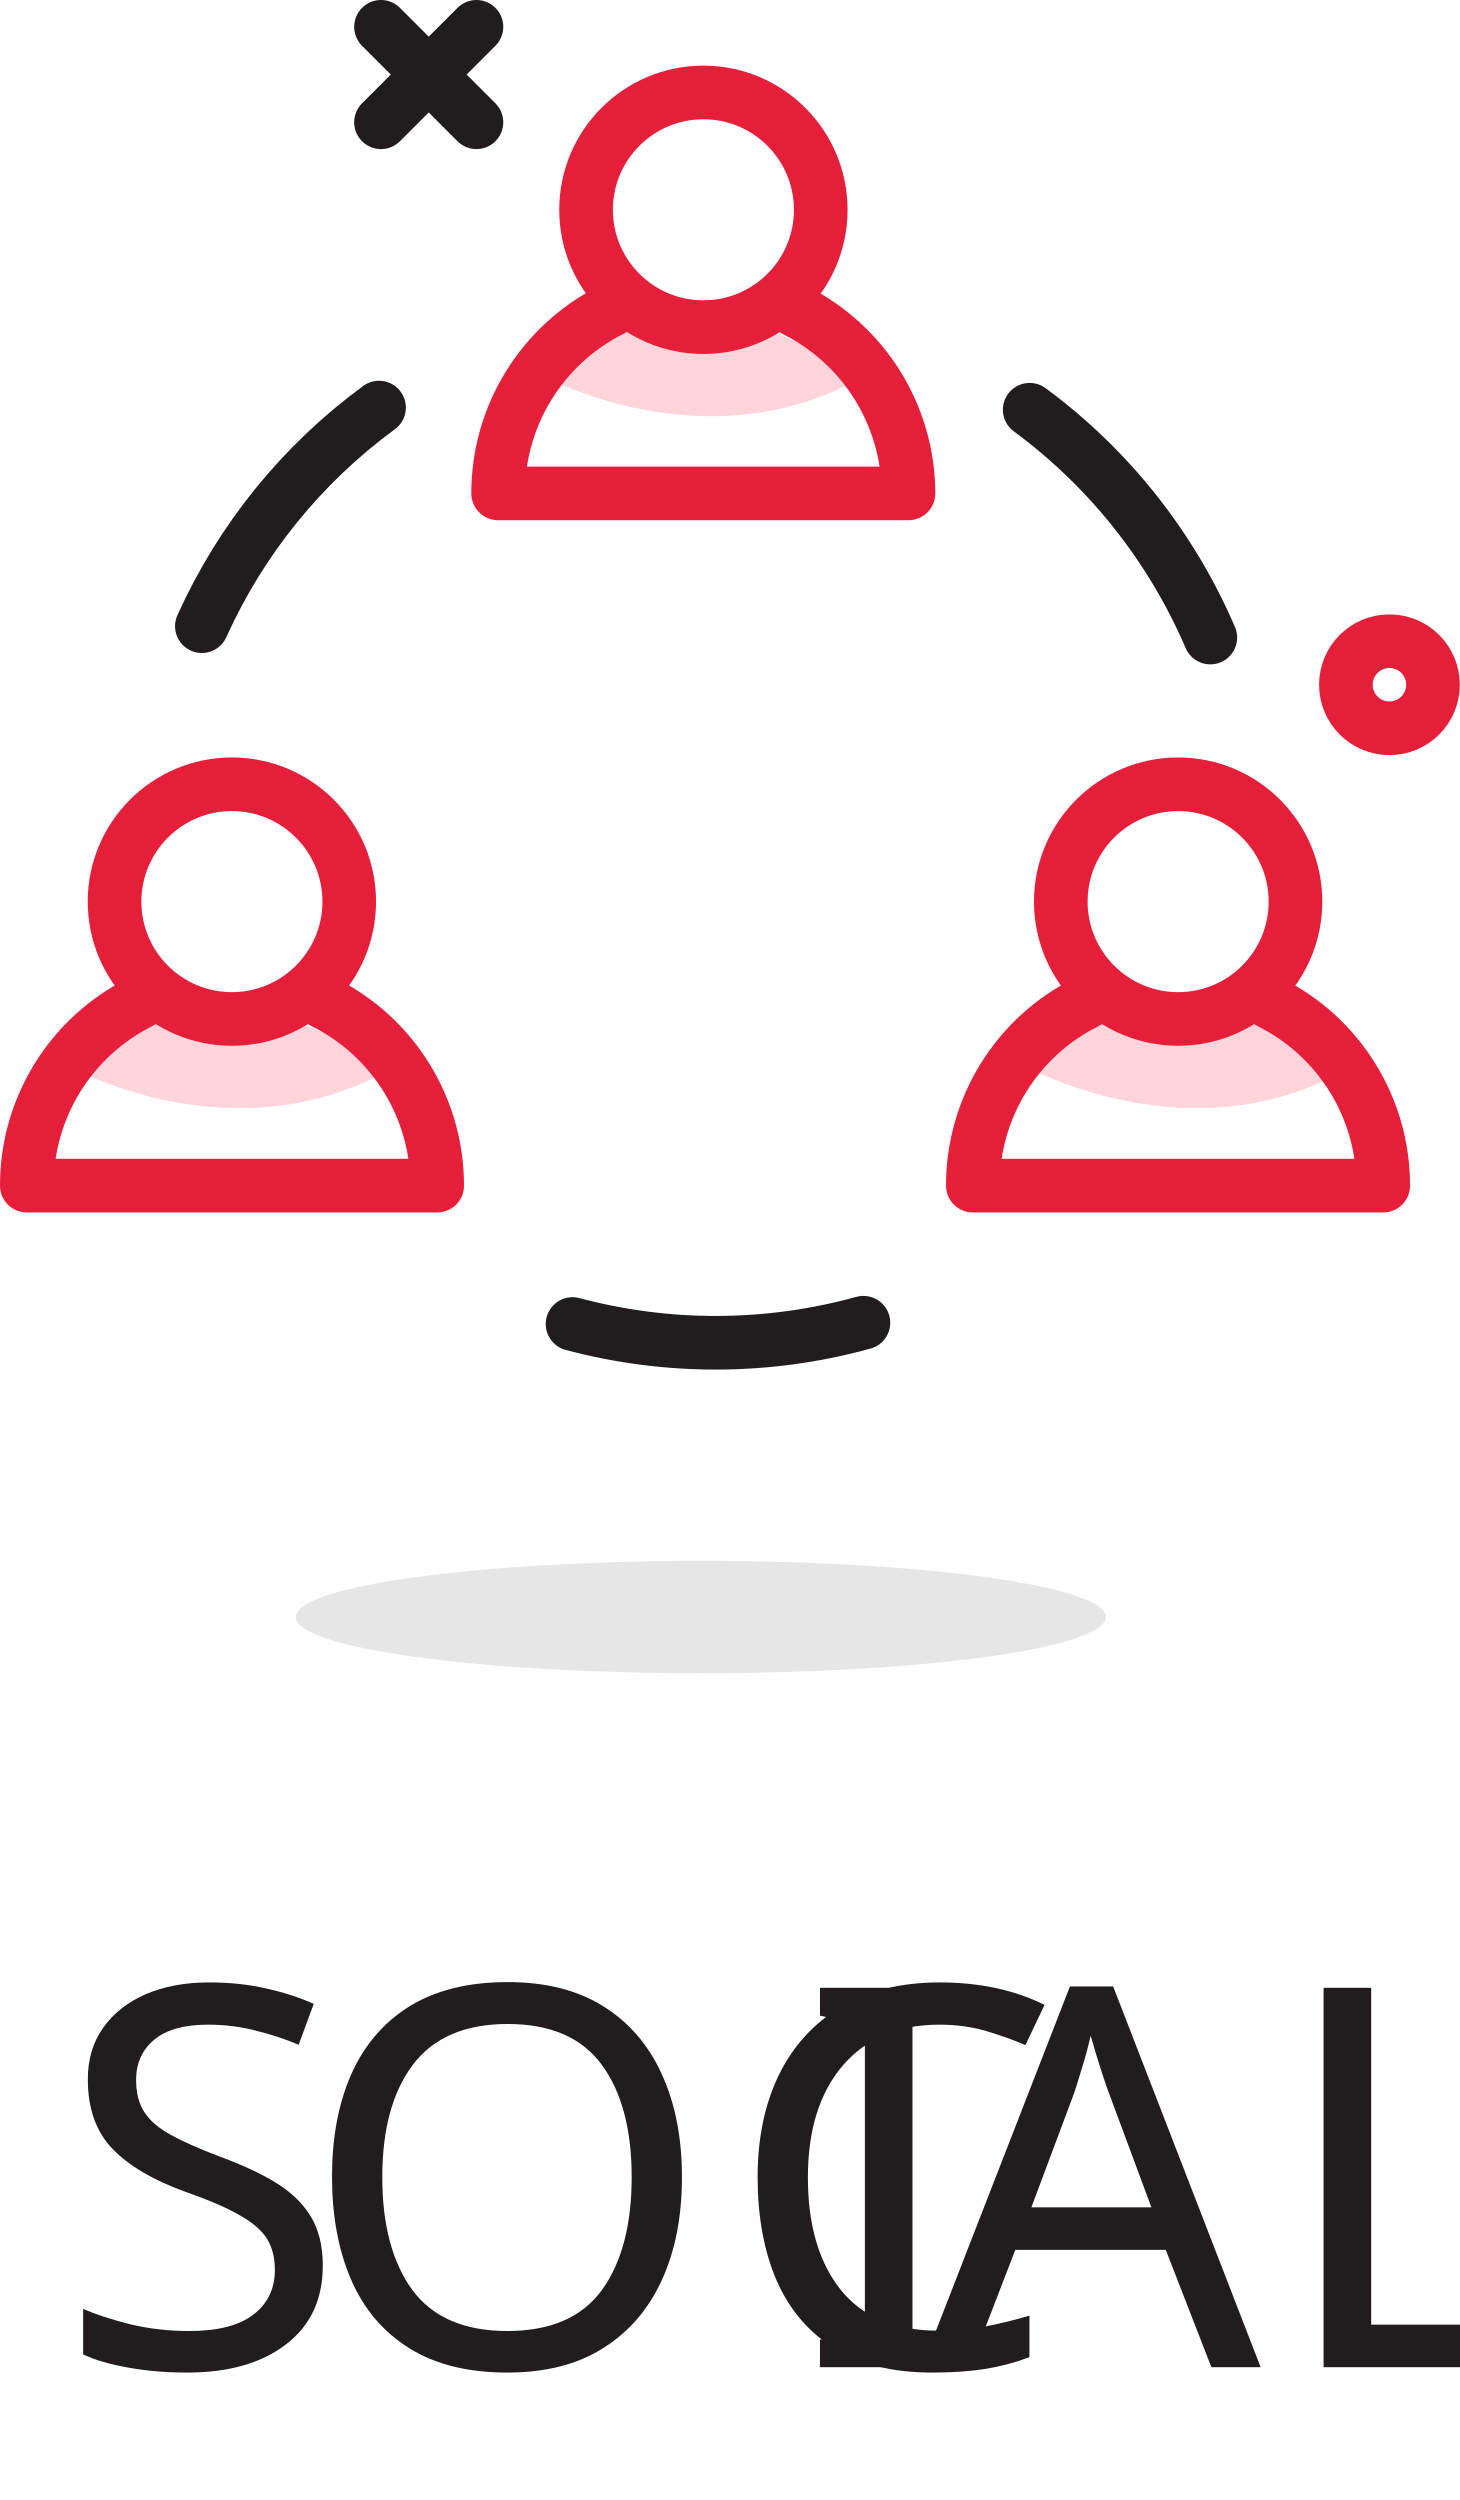
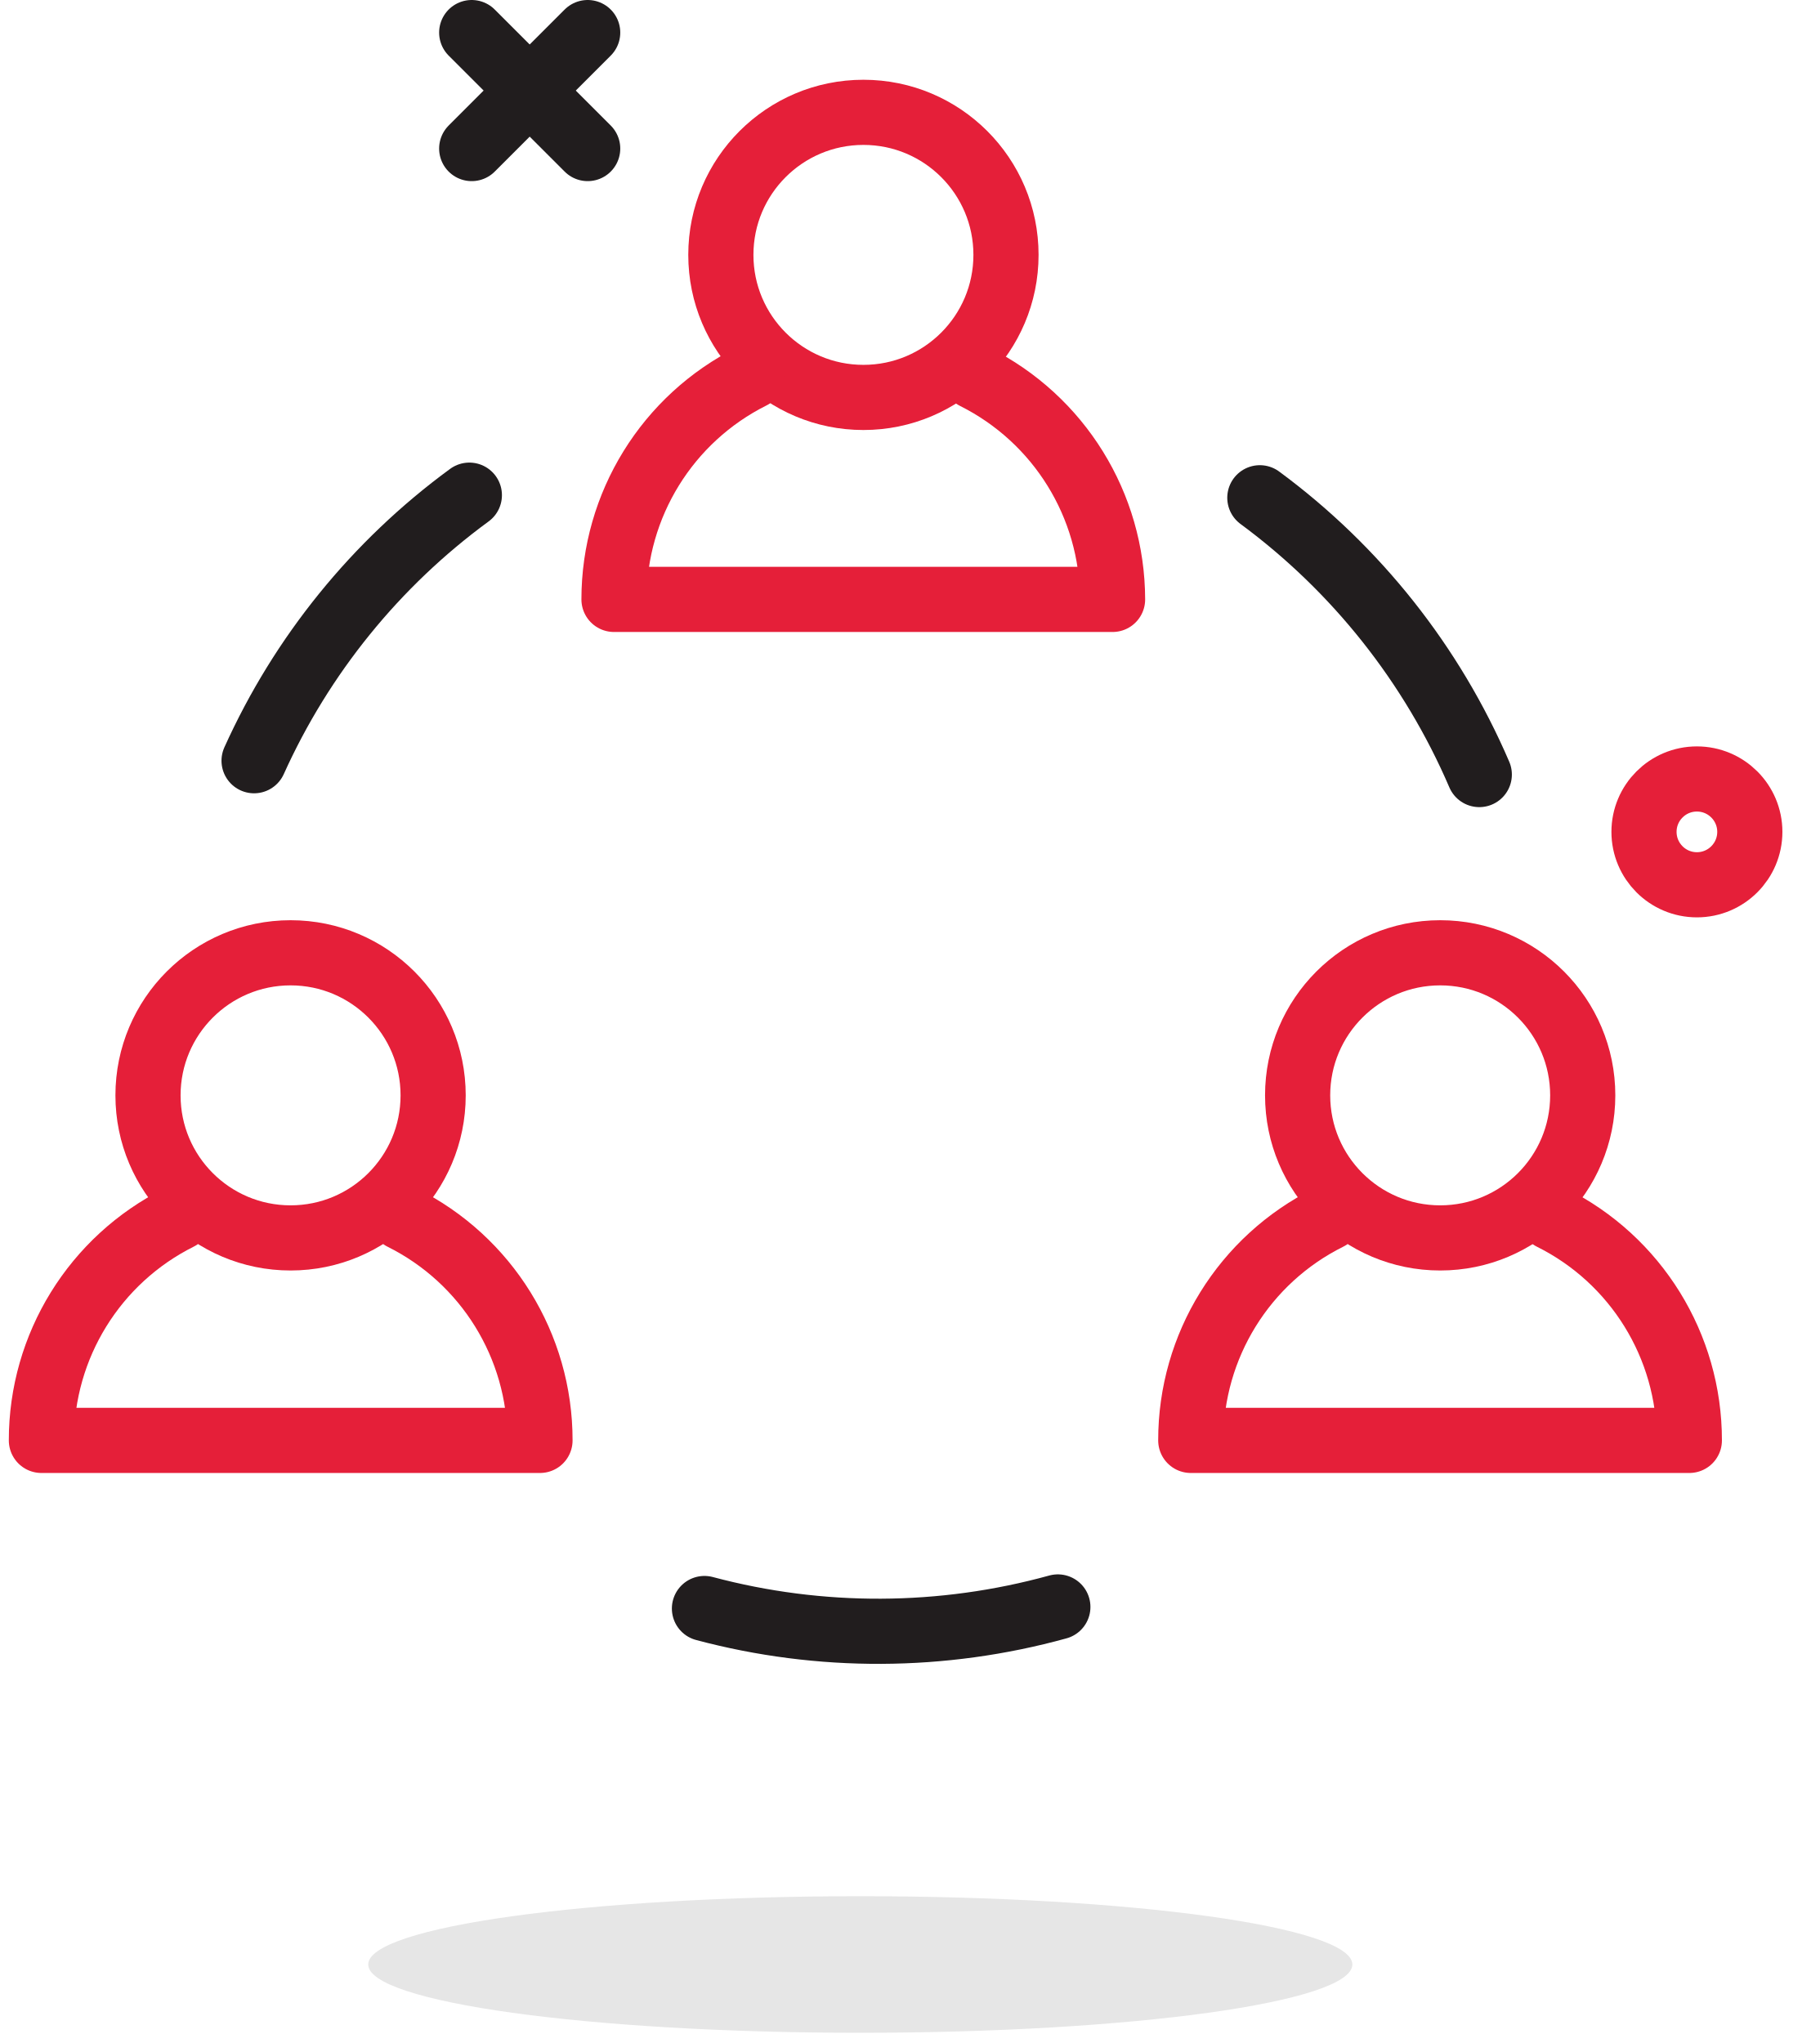
- <svg xmlns="http://www.w3.org/2000/svg" viewBox="0 0 68.05 116.54">
-   <defs>
-     <style>.cls-1{fill:#ffd4db;}.cls-2{font-size:24.77px;fill:#211d1e;font-family:AlternateGotNo3D, Alternate Gothic No3 D;letter-spacing:0.03em;}.cls-3{letter-spacing:0.02em;}.cls-4{letter-spacing:0.03em;}.cls-5{letter-spacing:0.02em;}.cls-6,.cls-7{fill:none;stroke-linecap:round;stroke-linejoin:round;stroke-width:2.5px;}.cls-6{stroke:#211d1e;}.cls-7{stroke:#e51f39;}.cls-8{fill:#e6e6e6;}</style>
-   </defs>
-   <g id="Layer_2" data-name="Layer 2">
-     <g id="Layer_1-2" data-name="Layer 1">
-       <path class="cls-1" d="M3.08,49.64s7.91,4.54,15.47,0l-5-2.14-6.13-.78" />
-       <path class="cls-1" d="M25.05,17.39s7.91,4.53,15.47,0l-5-2.15-6.13-.78" />
-       <path class="cls-1" d="M47.68,49.64s7.91,4.54,15.47,0l-5-2.14L52,46.72" />
-       <text class="cls-2" transform="translate(2.61 110.35)">S<tspan class="cls-3" x="11.35" y="0">OC</tspan>
-         <tspan class="cls-4" x="34.63" y="0">I</tspan>
-         <tspan class="cls-5" x="40.36" y="0">AL</tspan>
-       </text>
-       <line class="cls-6" x1="22.21" y1="5.7" x2="17.76" y2="1.25" />
-       <line class="cls-6" x1="17.76" y1="5.7" x2="22.21" y2="1.25" />
-       <circle class="cls-7" cx="64.77" cy="31.92" r="2.03" />
-       <ellipse class="cls-8" cx="32.67" cy="75.38" rx="18.88" ry="2.62" />
-       <circle class="cls-7" cx="32.79" cy="9.78" r="5.47" />
-       <path class="cls-7" d="M37.06,14.46A9.57,9.57,0,0,1,42.35,23H23.22a9.57,9.57,0,0,1,5.29-8.56" />
-       <circle class="cls-7" cx="10.81" cy="42.03" r="5.47" />
-       <path class="cls-7" d="M15.09,46.72a9.54,9.54,0,0,1,5.29,8.55H1.25a9.55,9.55,0,0,1,5.28-8.55" />
-       <circle class="cls-7" cx="54.92" cy="42.03" r="5.47" />
-       <path class="cls-7" d="M59.19,46.72a9.54,9.54,0,0,1,5.29,8.55H45.35a9.54,9.54,0,0,1,5.29-8.55" />
-       <path class="cls-6" d="M9.41,29.19A25.76,25.76,0,0,1,17.67,19" />
-       <path class="cls-6" d="M48,19.1a25.89,25.89,0,0,1,8.42,10.62" />
-       <path class="cls-6" d="M40.25,61.66a25.88,25.88,0,0,1-13.56.06" />
+ <svg xmlns="http://www.w3.org/2000/svg" width="65" height="73" viewBox="0 0 65 73">
+   <g id="Layer2">
+     <g id="Layer1-2">
+       <path id="Path" fill="none" stroke="#211d1e" stroke-width="2.328" stroke-linecap="round" stroke-linejoin="round" d="M 20.998 5.308 L 16.854 1.164" />
+       <path id="path1" fill="none" stroke="#211d1e" stroke-width="2.328" stroke-linecap="round" stroke-linejoin="round" d="M 16.854 5.308 L 20.998 1.164" />
+       <path id="path2" fill="none" stroke="#e51f39" stroke-width="2.328" stroke-linecap="round" stroke-linejoin="round" d="M 62.521 29.724 C 62.521 30.768 61.674 31.615 60.63 31.615 C 59.586 31.615 58.74 30.768 58.74 29.724 C 58.74 28.68 59.586 27.834 60.63 27.834 C 61.674 27.834 62.521 28.68 62.521 29.724 Z" />
+       <path id="path3" fill="#e6e6e6" stroke="none" d="M 48.32 70.195 C 48.32 71.542 40.448 72.635 30.738 72.635 C 21.028 72.635 13.157 71.542 13.157 70.195 C 13.157 68.847 21.028 67.755 30.738 67.755 C 40.448 67.755 48.32 68.847 48.32 70.195 Z" />
+       <path id="path4" fill="none" stroke="#e51f39" stroke-width="2.328" stroke-linecap="round" stroke-linejoin="round" d="M 35.944 9.107 C 35.944 11.92 33.663 14.201 30.85 14.201 C 28.037 14.201 25.756 11.92 25.756 9.107 C 25.756 6.294 28.037 4.014 30.85 4.014 C 33.663 4.014 35.944 6.294 35.944 9.107 Z" />
+       <path id="path5" fill="none" stroke="#e51f39" stroke-width="2.328" stroke-linecap="round" stroke-linejoin="round" d="M 34.826 13.465 C 37.839 14.972 39.745 18.049 39.752 21.418 L 21.938 21.418 C 21.938 18.042 23.845 14.956 26.864 13.447" />
+       <path id="path6" fill="none" stroke="#e51f39" stroke-width="2.328" stroke-linecap="round" stroke-linejoin="round" d="M 15.476 39.139 C 15.476 41.952 13.195 44.233 10.382 44.233 C 7.569 44.233 5.288 41.952 5.288 39.139 C 5.288 36.326 7.569 34.045 10.382 34.045 C 13.195 34.045 15.476 36.326 15.476 39.139 Z" />
+       <path id="path7" fill="none" stroke="#e51f39" stroke-width="2.328" stroke-linecap="round" stroke-linejoin="round" d="M 14.367 43.506 C 17.388 45.009 19.297 48.094 19.294 51.468 L 1.479 51.468 C 1.477 48.097 3.381 45.014 6.396 43.506" />
+       <path id="path8" fill="none" stroke="#e51f39" stroke-width="2.328" stroke-linecap="round" stroke-linejoin="round" d="M 56.551 39.139 C 56.551 41.952 54.271 44.233 51.458 44.233 C 48.645 44.233 46.364 41.952 46.364 39.139 C 46.364 36.326 48.645 34.045 51.458 34.045 C 54.271 34.045 56.551 36.326 56.551 39.139 Z" />
+       <path id="path9" fill="none" stroke="#e51f39" stroke-width="2.328" stroke-linecap="round" stroke-linejoin="round" d="M 55.434 43.506 C 58.455 45.009 60.363 48.094 60.36 51.468 L 42.546 51.468 C 42.543 48.094 44.451 45.009 47.472 43.506" />
+       <path id="path10" fill="none" stroke="#211d1e" stroke-width="2.328" stroke-linecap="round" stroke-linejoin="round" d="M 9.078 27.182 C 10.78 23.408 13.43 20.139 16.77 17.693" />
+       <path id="path11" fill="none" stroke="#211d1e" stroke-width="2.328" stroke-linecap="round" stroke-linejoin="round" d="M 45.014 17.786 C 48.459 20.328 51.165 23.741 52.855 27.676" />
+       <path id="path12" fill="none" stroke="#211d1e" stroke-width="2.328" stroke-linecap="round" stroke-linejoin="round" d="M 37.797 57.419 C 33.667 58.559 29.309 58.579 25.17 57.475" />
    </g>
  </g>
</svg>
